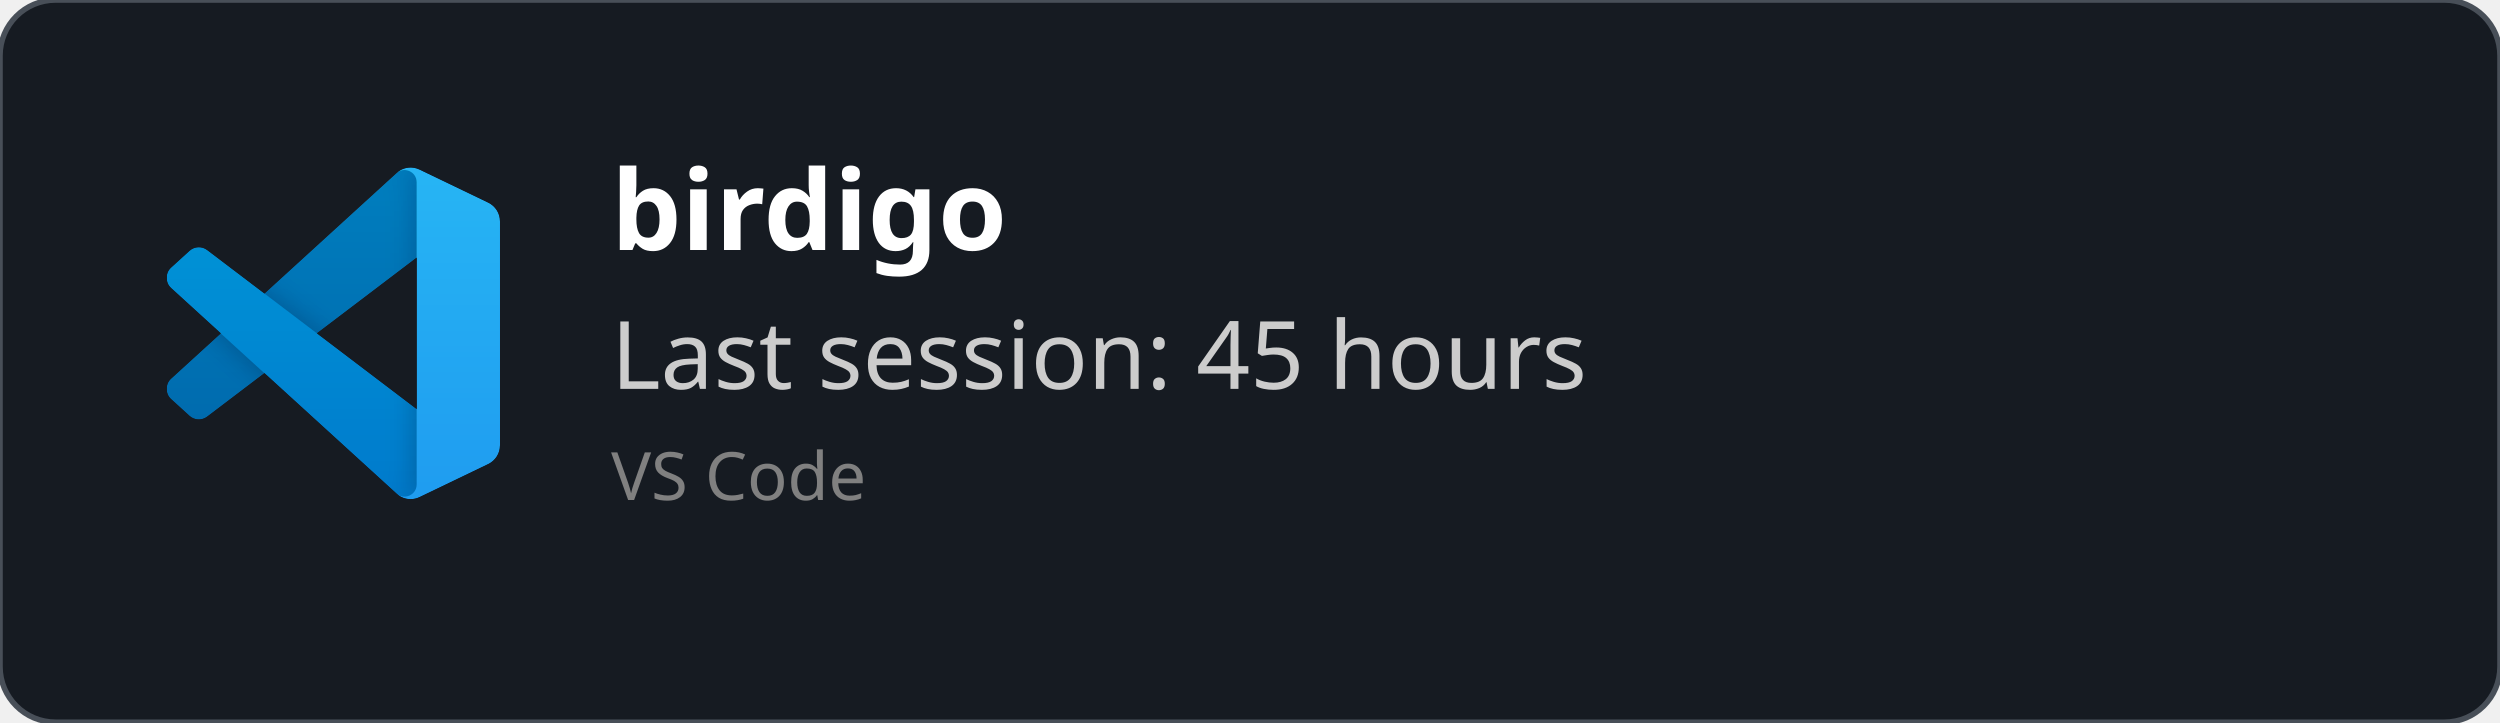
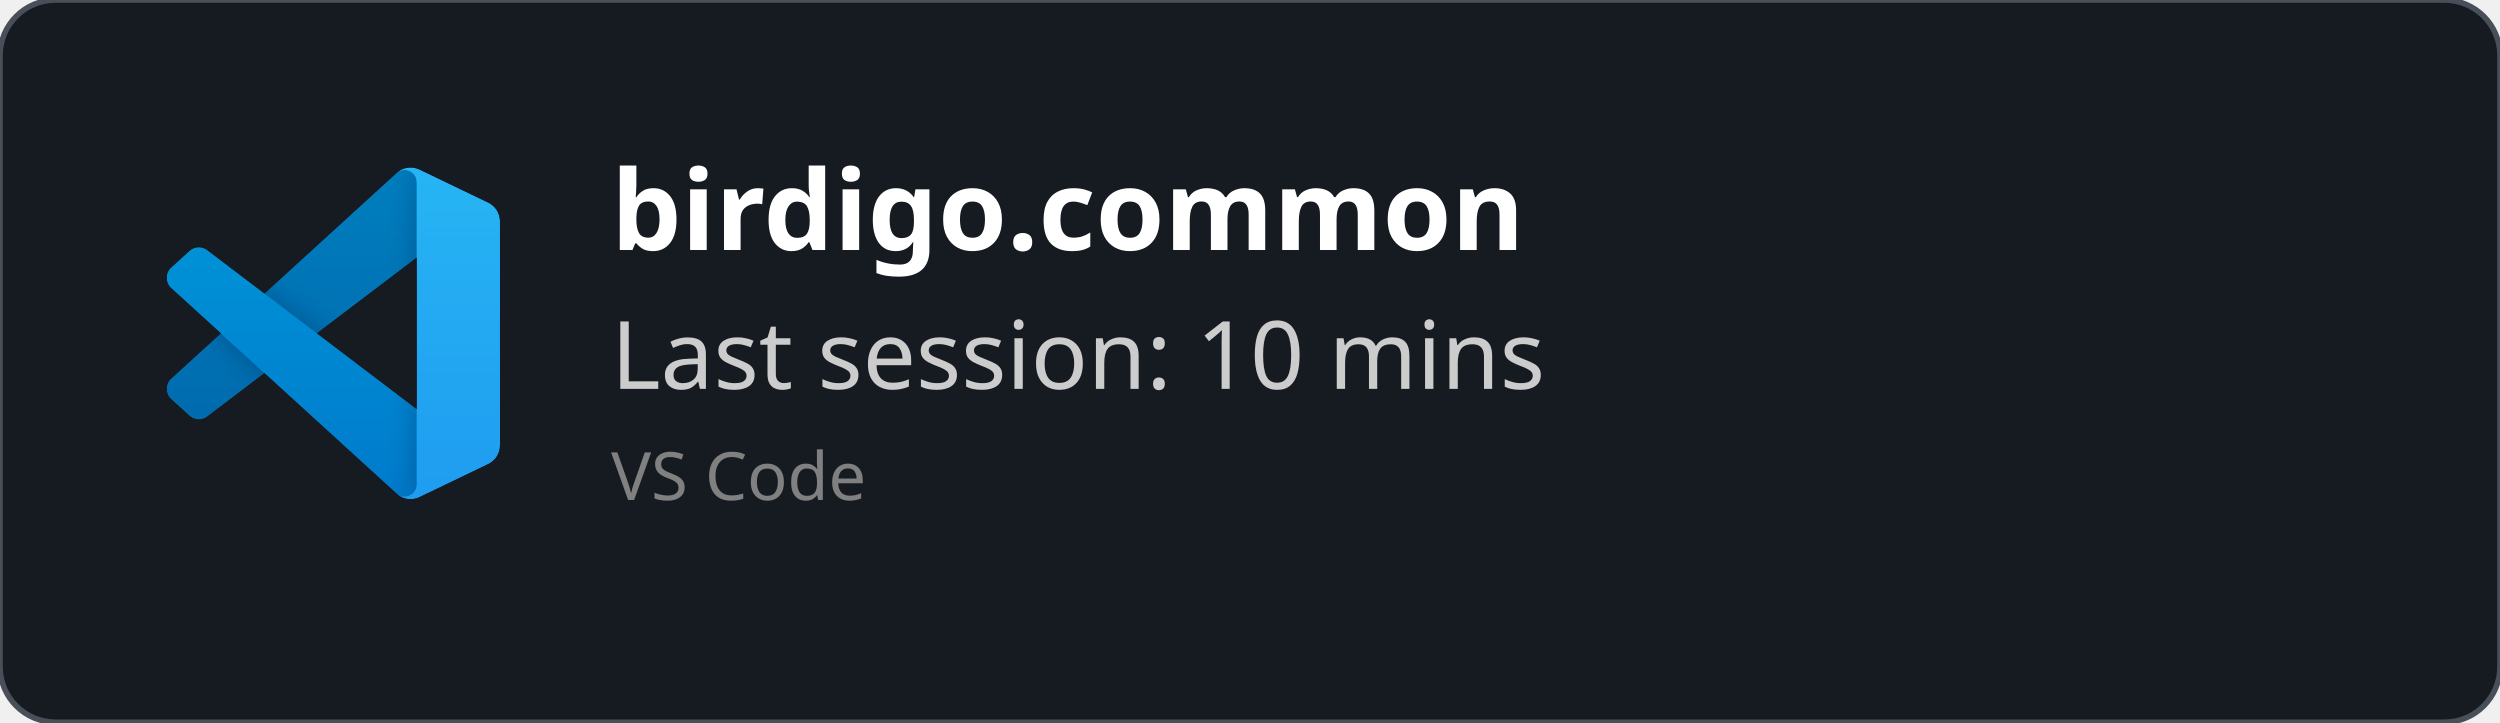
<svg xmlns="http://www.w3.org/2000/svg" width="450" height="130" viewBox="0 0 450 130" fill="none" role="img">
  <style>
    *{
        font-family: 'Segoe UI', Ubuntu, monospace
    }
    </style>
  <defs>
    <clipPath id="horizontalClip" x="20" y="20" width="500" height="200">
      <rect x="90" y="20" width="300" height="50" />
    </clipPath>
  </defs>
  <rect width="450" height="130" fill="rgba(22,27,34)" stroke="#484f58" stroke-width="1" fill-opacity="1" stroke-opacity="1" x="0" y="0" rx="10px" ry="10px">
    </rect>
  <svg width="60" height="60" x="30" y="30" viewBox="0 0 100 100" fill="none" id="vscode">
    <mask id="mask0" mask-type="alpha" maskUnits="userSpaceOnUse" x="0" y="0" width="100" height="100">
      <path fill-rule="evenodd" clip-rule="evenodd" d="M70.912 99.317C72.487 99.931 74.283 99.891 75.873 99.126L96.461 89.22C98.624 88.179 100 85.989 100 83.587V16.413C100 14.011 98.624 11.822 96.461 10.781L75.873 0.874C73.786 -0.13 71.345 0.116 69.513 1.447C69.252 1.637 69.003 1.849 68.769 2.083L29.355 38.041L12.187 25.01C10.589 23.797 8.354 23.896 6.869 25.246L1.363 30.255C-0.453 31.906 -0.455 34.763 1.359 36.417L16.247 50L1.359 63.583C-0.455 65.237 -0.453 68.094 1.363 69.745L6.869 74.754C8.354 76.104 10.589 76.204 12.187 74.99L29.355 61.959L68.769 97.917C69.392 98.541 70.125 99.01 70.912 99.317ZM75.015 27.299L45.109 50L75.015 72.701V27.299Z" fill="white" />
    </mask>
    <g mask="url(#mask0)">
      <path d="M96.461 10.796L75.857 0.876C73.472 -0.273 70.622 0.212 68.75 2.083L1.299 63.583C-0.516 65.237 -0.514 68.094 1.303 69.745L6.813 74.754C8.298 76.104 10.535 76.204 12.134 74.99L93.361 13.37C96.086 11.303 100 13.246 100 16.667V16.427C100 14.027 98.625 11.838 96.461 10.796Z" fill="#0065A9" />
      <g filter="url(#filter0_d)">
        <path d="M96.461 89.204L75.857 99.124C73.472 100.273 70.622 99.788 68.75 97.917L1.299 36.417C-0.516 34.763 -0.514 31.906 1.303 30.255L6.813 25.246C8.298 23.896 10.535 23.796 12.134 25.009L93.361 86.63C96.086 88.697 100 86.754 100 83.333V83.573C100 85.974 98.625 88.162 96.461 89.204Z" fill="#007ACC" />
      </g>
      <g filter="url(#filter1_d)">
        <path d="M75.858 99.126C73.472 100.274 70.622 99.788 68.75 97.917C71.056 100.223 75 98.59 75 95.328V4.672C75 1.41 71.056 -0.223 68.75 2.083C70.622 0.211 73.472 -0.274 75.858 0.874L96.459 10.781C98.623 11.822 100 14.011 100 16.413V83.587C100 85.989 98.623 88.179 96.459 89.22L75.858 99.126Z" fill="#1F9CF0" />
      </g>
      <g style="mix-blend-mode:overlay" opacity="0.25">
        <path fill-rule="evenodd" clip-rule="evenodd" d="M70.851 99.317C72.426 99.931 74.222 99.891 75.812 99.126L96.4 89.22C98.563 88.179 99.939 85.989 99.939 83.587V16.413C99.939 14.011 98.564 11.822 96.4 10.781L75.812 0.874C73.725 -0.13 71.284 0.116 69.453 1.447C69.191 1.637 68.942 1.849 68.708 2.083L29.294 38.041L12.126 25.01C10.528 23.796 8.293 23.896 6.809 25.246L1.302 30.255C-0.513 31.906 -0.515 34.763 1.298 36.417L16.186 50L1.298 63.583C-0.515 65.237 -0.513 68.094 1.302 69.745L6.809 74.754C8.293 76.104 10.528 76.204 12.126 74.99L29.294 61.959L68.708 97.917C69.332 98.54 70.064 99.01 70.851 99.317ZM74.954 27.299L45.048 50L74.954 72.701V27.299Z" fill="url(#paint0_linear)" />
      </g>
    </g>
    <defs>
      <filter id="filter0_d" x="-8.394" y="15.829" width="116.727" height="92.246" filterUnits="userSpaceOnUse" color-interpolation-filters="sRGB">
        <feFlood flood-opacity="0" result="BackgroundImageFix" />
        <feColorMatrix in="SourceAlpha" type="matrix" values="0 0 0 0 0 0 0 0 0 0 0 0 0 0 0 0 0 0 127 0" />
        <feOffset />
        <feGaussianBlur stdDeviation="4.167" />
        <feColorMatrix type="matrix" values="0 0 0 0 0 0 0 0 0 0 0 0 0 0 0 0 0 0 0.25 0" />
        <feBlend mode="overlay" in2="BackgroundImageFix" result="effect1_dropShadow" />
        <feBlend mode="normal" in="SourceGraphic" in2="effect1_dropShadow" result="shape" />
      </filter>
      <filter id="filter1_d" x="60.417" y="-8.076" width="47.917" height="116.151" filterUnits="userSpaceOnUse" color-interpolation-filters="sRGB">
        <feFlood flood-opacity="0" result="BackgroundImageFix" />
        <feColorMatrix in="SourceAlpha" type="matrix" values="0 0 0 0 0 0 0 0 0 0 0 0 0 0 0 0 0 0 127 0" />
        <feOffset />
        <feGaussianBlur stdDeviation="4.167" />
        <feColorMatrix type="matrix" values="0 0 0 0 0 0 0 0 0 0 0 0 0 0 0 0 0 0 0.25 0" />
        <feBlend mode="overlay" in2="BackgroundImageFix" result="effect1_dropShadow" />
        <feBlend mode="normal" in="SourceGraphic" in2="effect1_dropShadow" result="shape" />
      </filter>
      <linearGradient id="paint0_linear" x1="49.939" y1="0.258" x2="49.939" y2="99.742" gradientUnits="userSpaceOnUse">
        <stop stop-color="white" />
        <stop offset="1" stop-color="white" stop-opacity="0" />
      </linearGradient>
    </defs>
  </svg>
  <text x="110" y="45" font-size="20" clip-path="url(#horizontalClip)" font-weight="bold" font-family="Ubuntu" fill="white">
-     birdigo
+     birdigo.common
    </text>
  <text x="110" y="70" font-size="17px" font-family="Ubuntu" fill="#ccc">
-     Last session: 45 hours
+     Last session: 10 mins
    </text>
  <text x="110" y="90" font-size="12px" font-family="Ubuntu" fill="grey">
    VS Code
    </text>
</svg>
